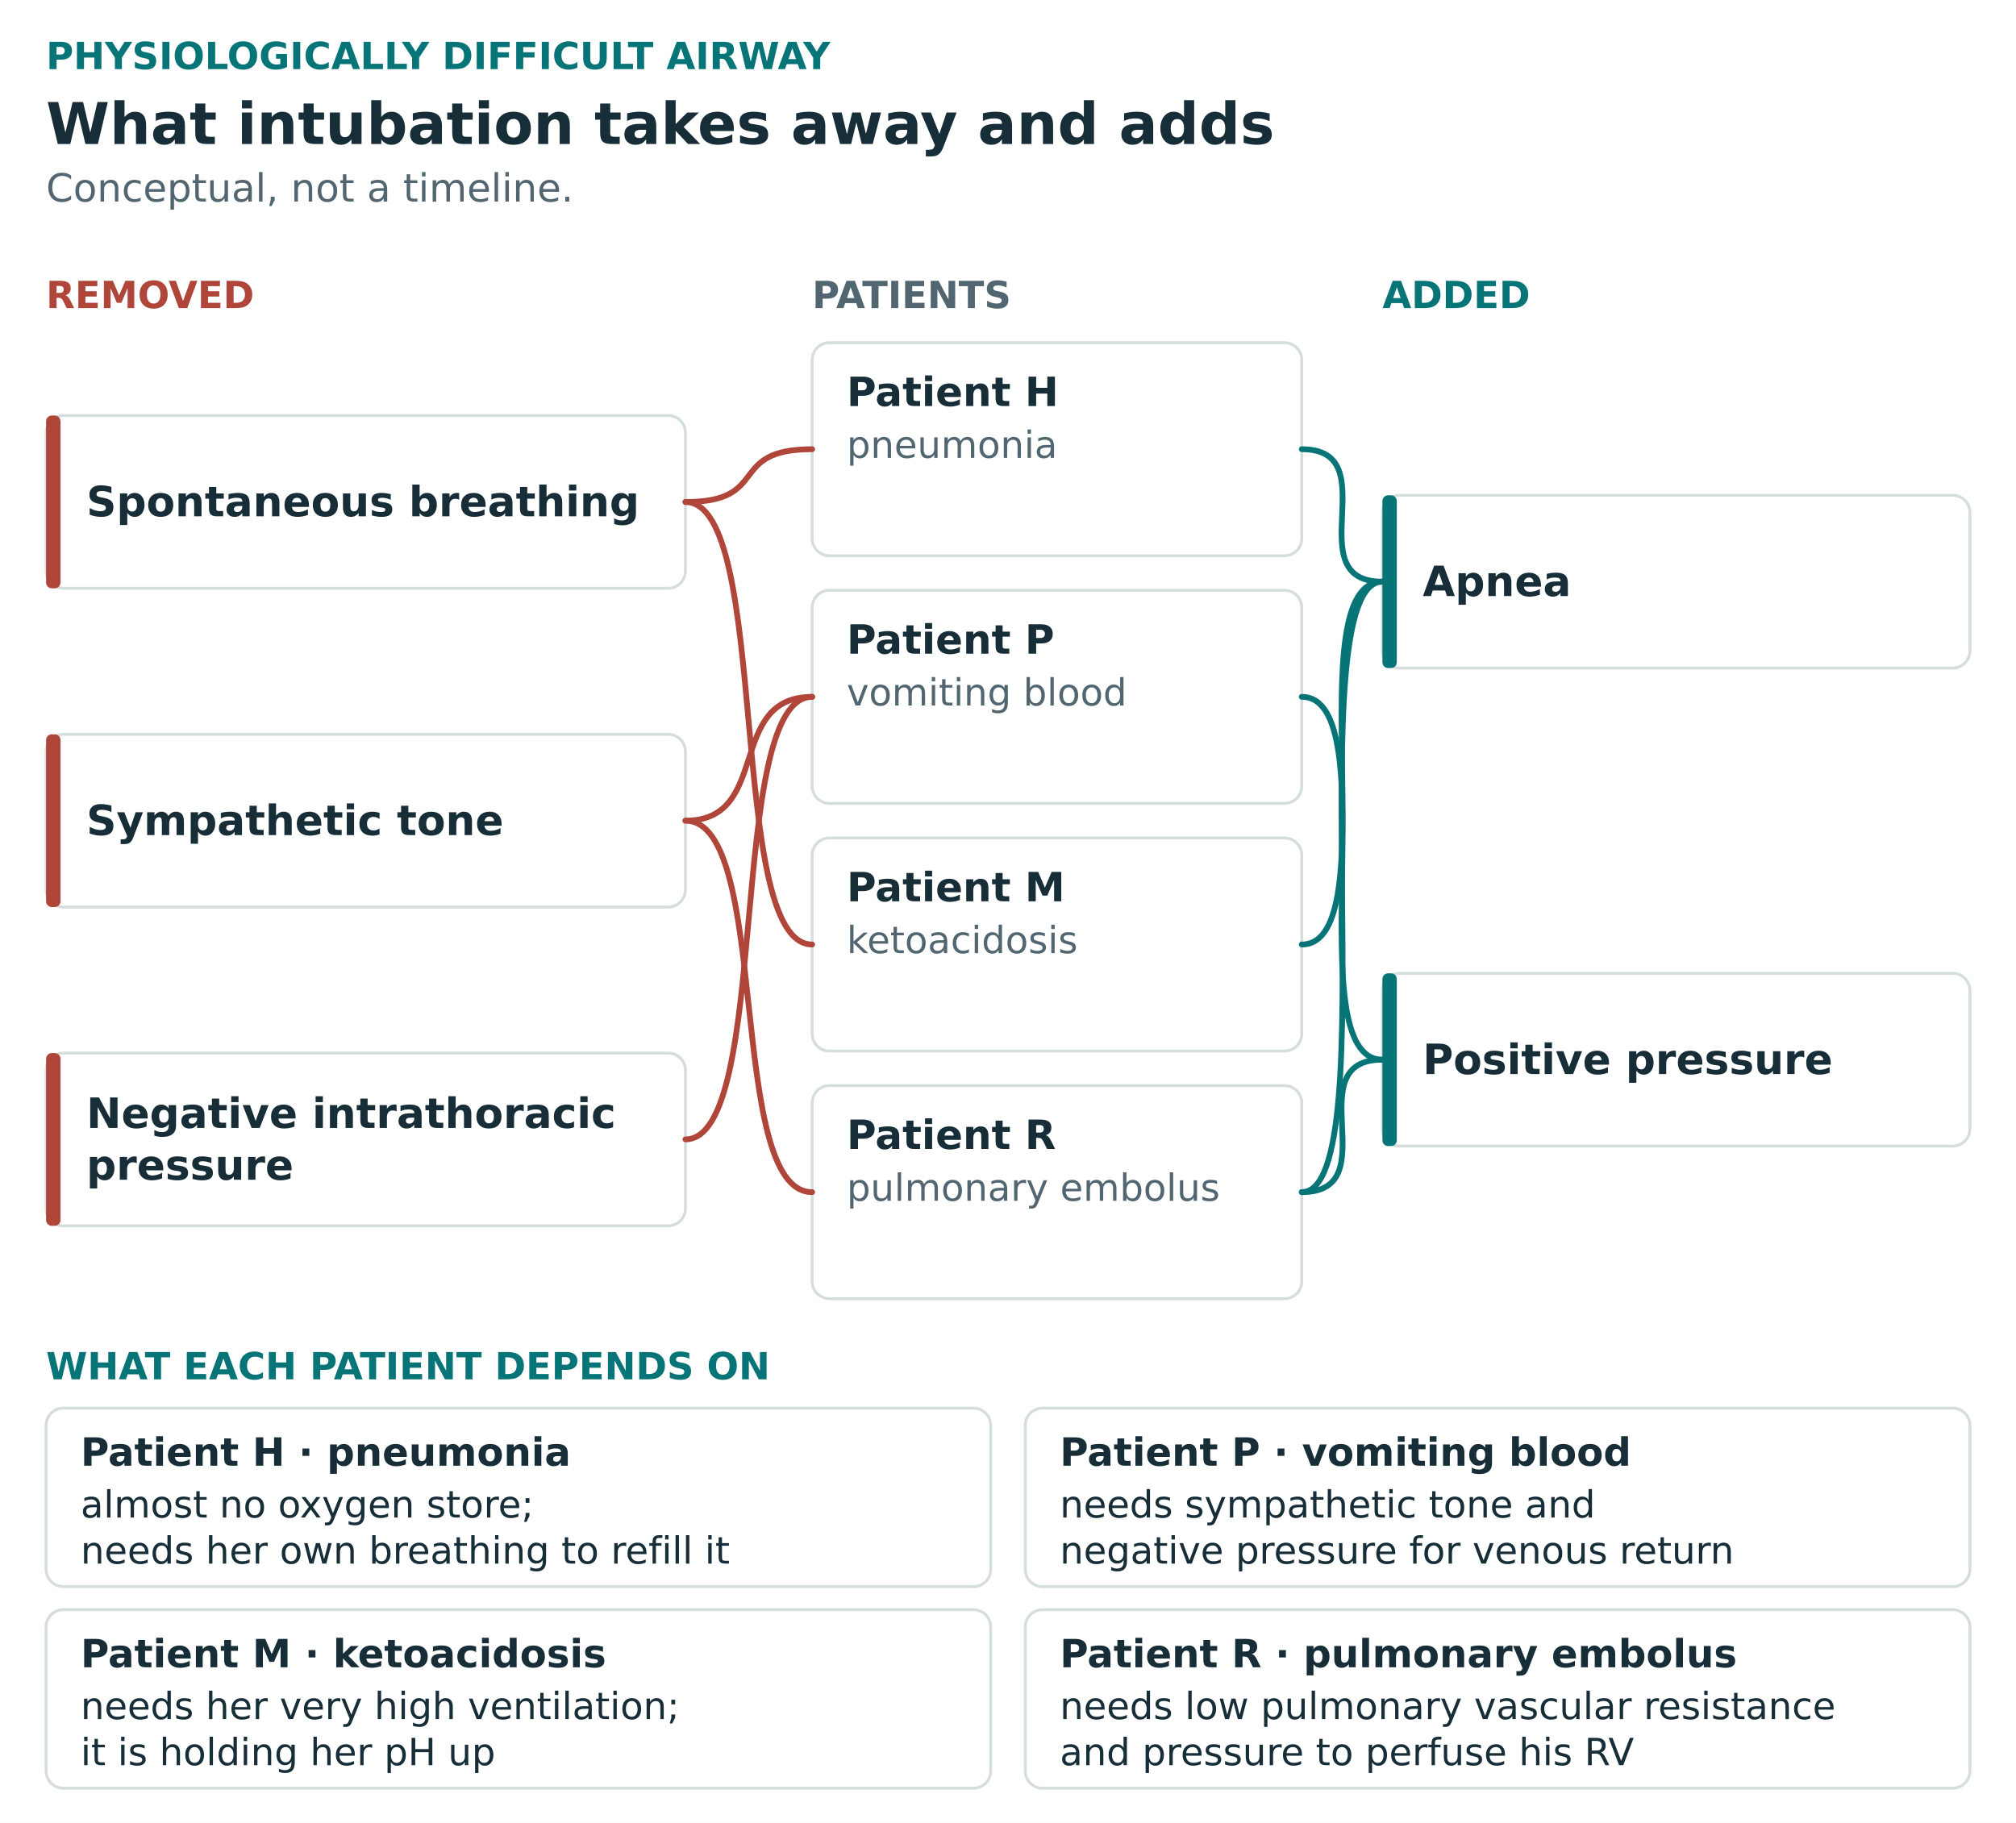
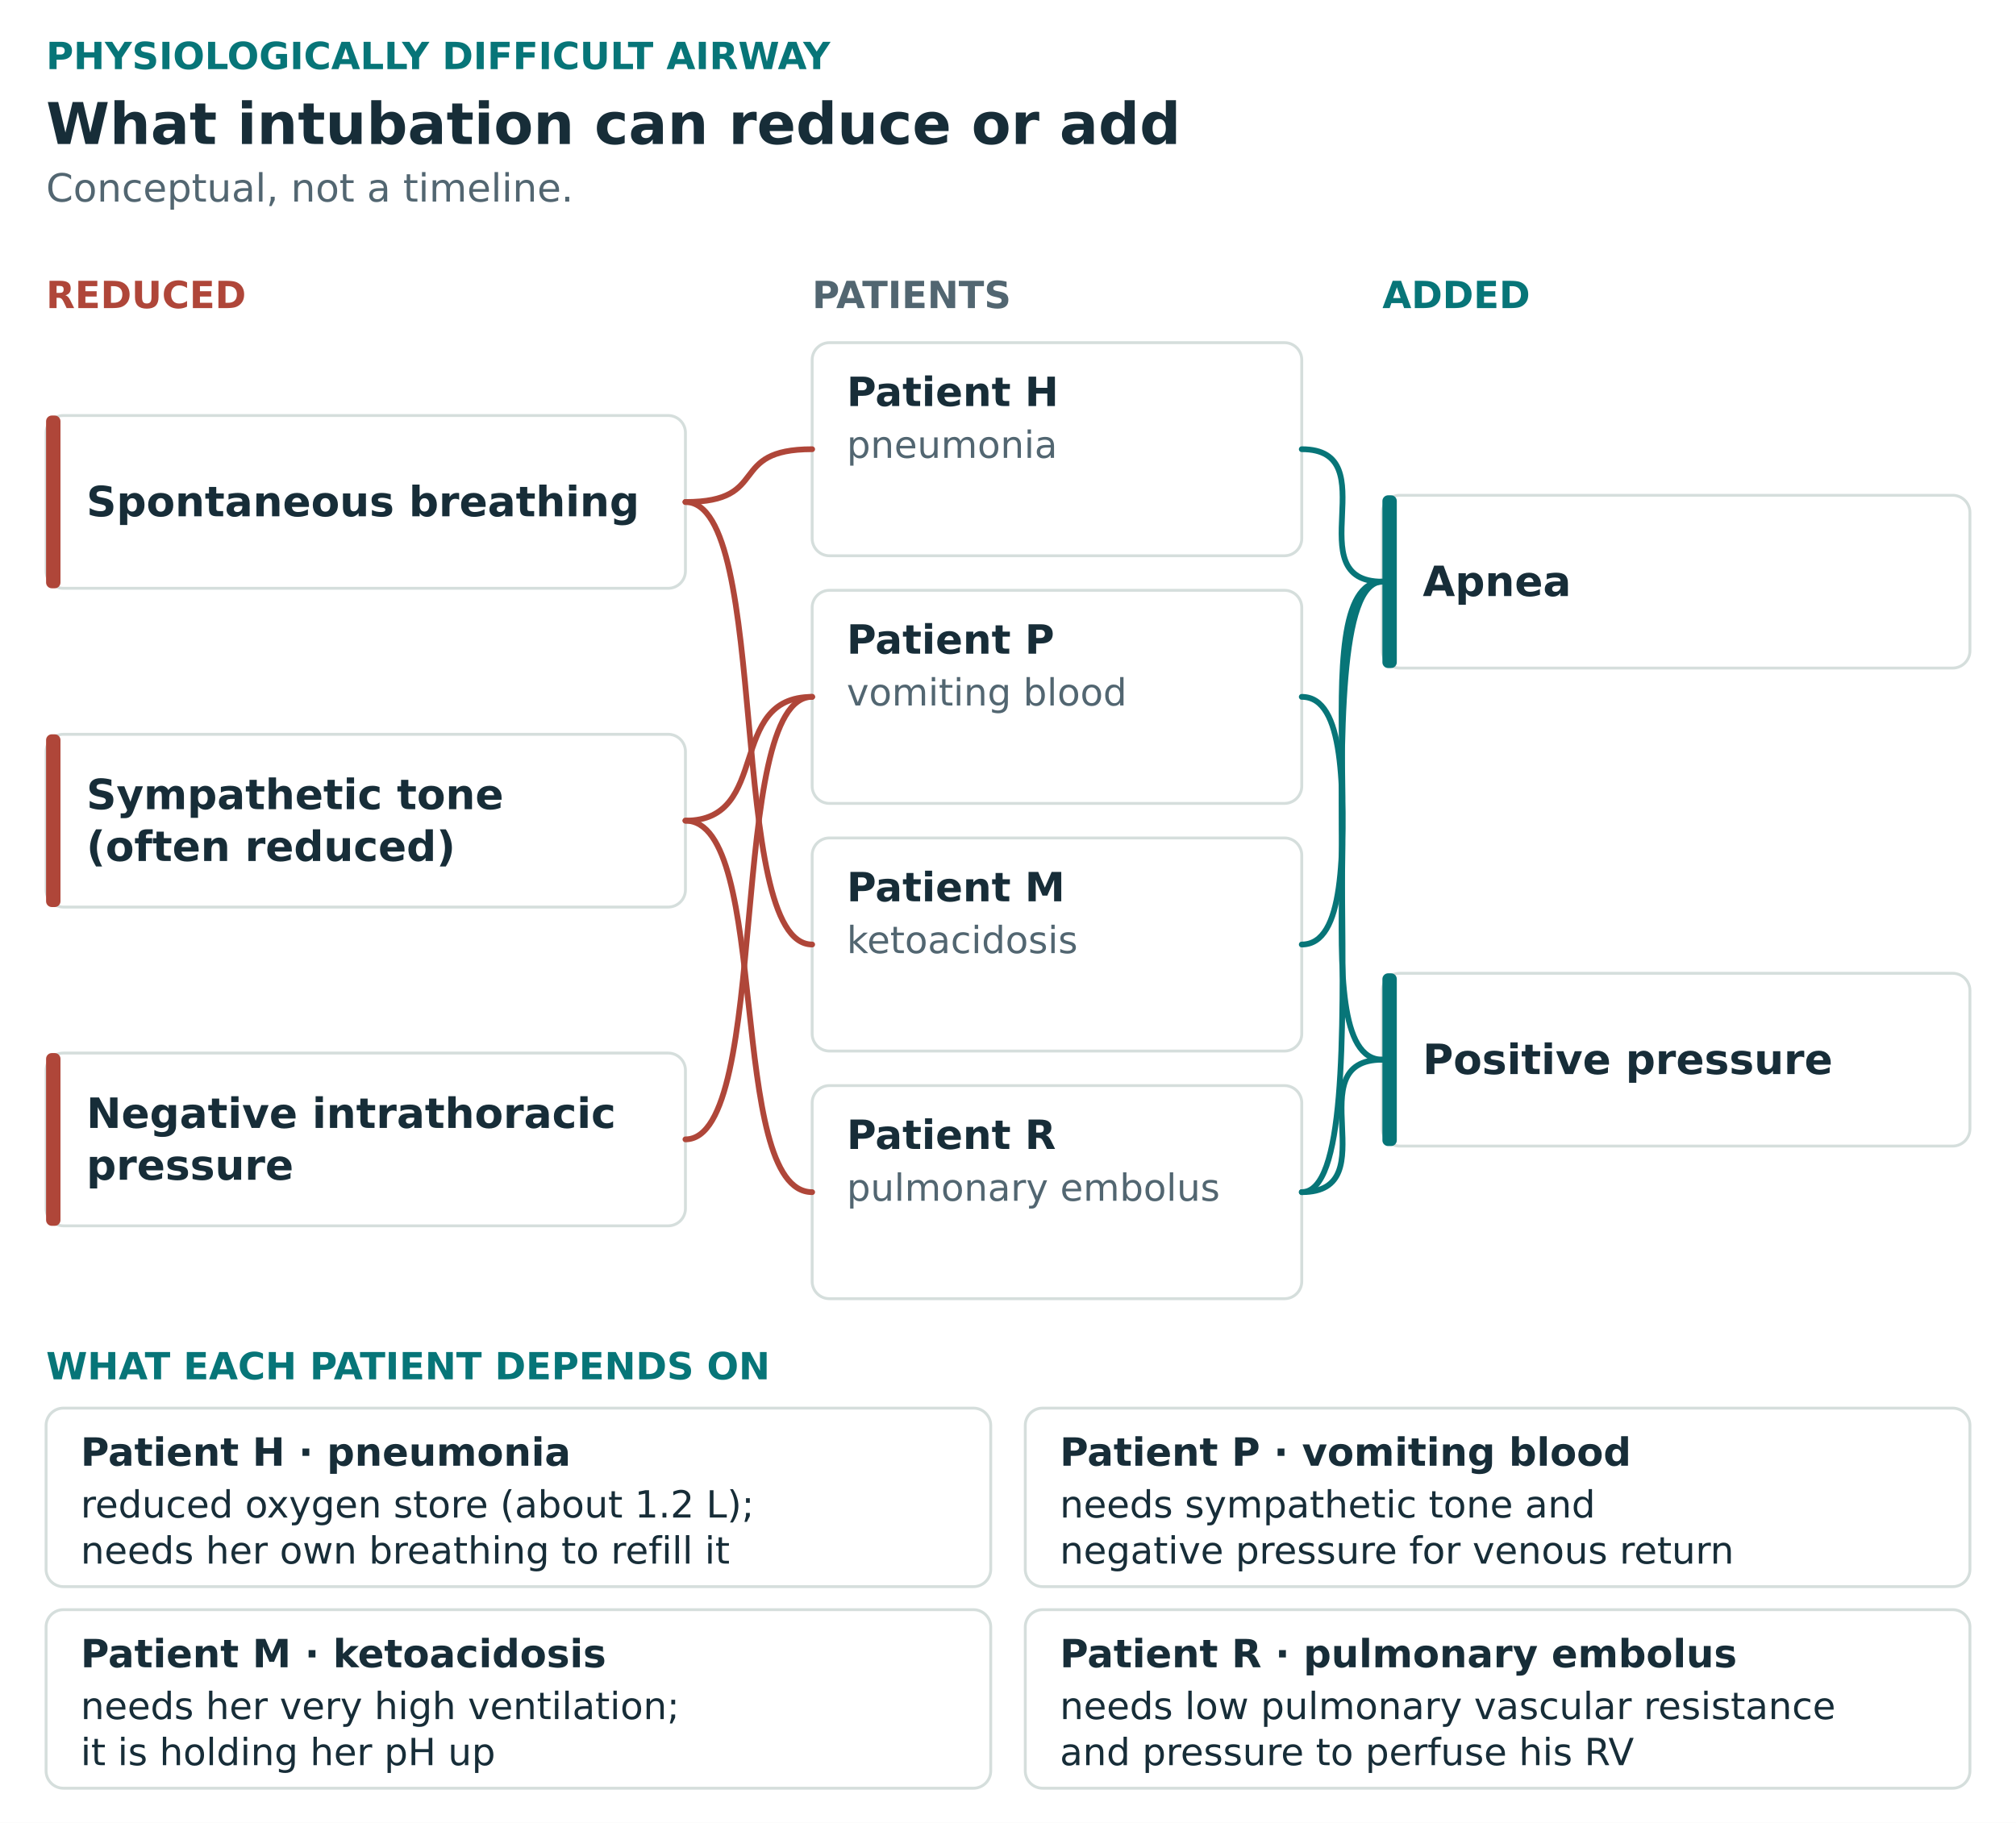
<svg xmlns="http://www.w3.org/2000/svg" class="diagram-print" viewBox="0 0 700 633" role="img" aria-labelledby="fig-r2-02-what-intubation-removes-print-title" aria-describedby="fig-r2-02-what-intubation-removes-print-desc">
  <style>text{font-family:'DejaVu Sans',system-ui,sans-serif}.fig-r2-02-what-intubation-removes-print-t-ink{fill:#172d38}.fig-r2-02-what-intubation-removes-print-t-muted{fill:#526671}.fig-r2-02-what-intubation-removes-print-t-teal{fill:#077578}.fig-r2-02-what-intubation-removes-print-t-red{fill:#af4639}.fig-r2-02-what-intubation-removes-print-t-gold{fill:#996613}.fig-r2-02-what-intubation-removes-print-bg{fill:#ffffff}.fig-r2-02-what-intubation-removes-print-pn{fill:#ffffff;stroke:#d5dedc}.fig-r2-02-what-intubation-removes-print-s-teal{stroke:#077578;fill:none}.fig-r2-02-what-intubation-removes-print-f-teal{fill:#077578}.fig-r2-02-what-intubation-removes-print-s-red{stroke:#af4639;fill:none}.fig-r2-02-what-intubation-removes-print-f-red{fill:#af4639}.fig-r2-02-what-intubation-removes-print-s-gold{stroke:#996613;fill:none}.fig-r2-02-what-intubation-removes-print-f-gold{fill:#996613}.fig-r2-02-what-intubation-removes-print-s-muted{stroke:#526671;fill:none}.fig-r2-02-what-intubation-removes-print-f-muted{fill:#526671}.fig-r2-02-what-intubation-removes-print-s-rule{stroke:#d5dedc;fill:none}.fig-r2-02-what-intubation-removes-print-f-rule{fill:#d5dedc}.fig-r2-02-what-intubation-removes-print-s-ink{stroke:#172d38;fill:none}.fig-r2-02-what-intubation-removes-print-f-ink{fill:#172d38}.fig-r2-02-what-intubation-removes-print-f-tt{fill:#ddedea}.fig-r2-02-what-intubation-removes-print-f-rt{fill:#f5e4df}</style>
  <defs>
    <marker id="fig-r2-02-what-intubation-removes-print-ah" viewBox="0 0 10 10" refX="8" refY="5" markerWidth="4.5" markerHeight="4.5" orient="auto-start-reverse">
      <path class="fig-r2-02-what-intubation-removes-print-f-muted" d="M0,0 L10,5 L0,10 z" />
    </marker>
  </defs>
  <rect class="fig-r2-02-what-intubation-removes-print-bg" width="700" height="633" />
  <text class="fig-r2-02-what-intubation-removes-print-t-teal" x="16.0" y="24.0" font-size="13" font-weight="600" text-anchor="start">PHYSIOLOGICALLY DIFFICULT AIRWAY</text>
-   <text class="fig-r2-02-what-intubation-removes-print-t-ink" x="16.0" y="50.0" font-size="20" font-weight="600" text-anchor="start">What intubation takes away and adds</text>
+   <text class="fig-r2-02-what-intubation-removes-print-t-ink" x="16.0" y="50.0" font-size="20" font-weight="600" text-anchor="start">What intubation can reduce or add</text>
  <text class="fig-r2-02-what-intubation-removes-print-t-muted" x="16.0" y="70.0" font-size="13.5" text-anchor="start">Conceptual, not a timeline.</text>
-   <text class="fig-r2-02-what-intubation-removes-print-t-red" x="16.0" y="107.0" font-size="13" font-weight="600" text-anchor="start">REMOVED</text>
+   <text class="fig-r2-02-what-intubation-removes-print-t-red" x="16.0" y="107.0" font-size="13" font-weight="600" text-anchor="start">REDUCED</text>
  <text class="fig-r2-02-what-intubation-removes-print-t-muted" x="282.0" y="107.0" font-size="13" font-weight="600" text-anchor="start">PATIENTS</text>
  <text class="fig-r2-02-what-intubation-removes-print-t-teal" x="480.0" y="107.0" font-size="13" font-weight="600" text-anchor="start">ADDED</text>
  <rect class="fig-r2-02-what-intubation-removes-print-pn" x="282.0" y="119.0" width="170.0" height="74.0" rx="6" />
  <text class="fig-r2-02-what-intubation-removes-print-t-ink" x="294.0" y="141.0" font-size="14" font-weight="600" text-anchor="start">Patient H</text>
  <text class="fig-r2-02-what-intubation-removes-print-t-muted" x="294.0" y="159.0" font-size="13" text-anchor="start">pneumonia</text>
  <rect class="fig-r2-02-what-intubation-removes-print-pn" x="282.0" y="205.0" width="170.0" height="74.0" rx="6" />
  <text class="fig-r2-02-what-intubation-removes-print-t-ink" x="294.0" y="227.0" font-size="14" font-weight="600" text-anchor="start">Patient P</text>
  <text class="fig-r2-02-what-intubation-removes-print-t-muted" x="294.0" y="245.0" font-size="13" text-anchor="start">vomiting blood</text>
  <rect class="fig-r2-02-what-intubation-removes-print-pn" x="282.0" y="291.0" width="170.0" height="74.0" rx="6" />
  <text class="fig-r2-02-what-intubation-removes-print-t-ink" x="294.0" y="313.0" font-size="14" font-weight="600" text-anchor="start">Patient M</text>
  <text class="fig-r2-02-what-intubation-removes-print-t-muted" x="294.0" y="331.0" font-size="13" text-anchor="start">ketoacidosis</text>
  <rect class="fig-r2-02-what-intubation-removes-print-pn" x="282.0" y="377.0" width="170.0" height="74.0" rx="6" />
  <text class="fig-r2-02-what-intubation-removes-print-t-ink" x="294.0" y="399.0" font-size="14" font-weight="600" text-anchor="start">Patient R</text>
  <text class="fig-r2-02-what-intubation-removes-print-t-muted" x="294.0" y="417.0" font-size="13" text-anchor="start">pulmonary embolus</text>
  <rect class="fig-r2-02-what-intubation-removes-print-pn" x="16.0" y="144.3" width="222.0" height="60.0" rx="6" />
  <rect class="fig-r2-02-what-intubation-removes-print-f-red" x="16.0" y="144.3" width="5" height="60.0" rx="2" />
  <text class="fig-r2-02-what-intubation-removes-print-t-ink" x="30.0" y="179.3" font-size="14.5" font-weight="600" text-anchor="start">Spontaneous breathing</text>
  <path class="fig-r2-02-what-intubation-removes-print-s-red" d="M238,174.333 C268,174.333 252,328 282,328" stroke-width="2" stroke-linecap="round" stroke-linejoin="round" />
  <path class="fig-r2-02-what-intubation-removes-print-s-red" d="M238,174.333 C268,174.333 252,156 282,156" stroke-width="2" stroke-linecap="round" stroke-linejoin="round" />
  <rect class="fig-r2-02-what-intubation-removes-print-pn" x="16.0" y="255.0" width="222.0" height="60.0" rx="6" />
  <rect class="fig-r2-02-what-intubation-removes-print-f-red" x="16.0" y="255.0" width="5" height="60.0" rx="2" />
-   <text class="fig-r2-02-what-intubation-removes-print-t-ink" x="30.0" y="290.0" font-size="14.5" font-weight="600" text-anchor="start">Sympathetic tone</text>
+   <text class="fig-r2-02-what-intubation-removes-print-t-ink" x="30.0" y="281.0" font-size="14.5" font-weight="600" text-anchor="start">Sympathetic tone</text>
+   <text class="fig-r2-02-what-intubation-removes-print-t-ink" x="30.0" y="299.0" font-size="14.5" font-weight="600" text-anchor="start">(often reduced)</text>
  <path class="fig-r2-02-what-intubation-removes-print-s-red" d="M238,285.0 C268,285.0 252,242 282,242" stroke-width="2" stroke-linecap="round" stroke-linejoin="round" />
  <path class="fig-r2-02-what-intubation-removes-print-s-red" d="M238,285.0 C268,285.0 252,414 282,414" stroke-width="2" stroke-linecap="round" stroke-linejoin="round" />
  <rect class="fig-r2-02-what-intubation-removes-print-pn" x="16.0" y="365.7" width="222.0" height="60.0" rx="6" />
  <rect class="fig-r2-02-what-intubation-removes-print-f-red" x="16.0" y="365.7" width="5" height="60.0" rx="2" />
  <text class="fig-r2-02-what-intubation-removes-print-t-ink" x="30.0" y="391.7" font-size="14.5" font-weight="600" text-anchor="start">Negative intrathoracic</text>
  <text class="fig-r2-02-what-intubation-removes-print-t-ink" x="30.0" y="409.7" font-size="14.5" font-weight="600" text-anchor="start">pressure</text>
  <path class="fig-r2-02-what-intubation-removes-print-s-red" d="M238,395.667 C268,395.667 252,242 282,242" stroke-width="2" stroke-linecap="round" stroke-linejoin="round" />
  <rect class="fig-r2-02-what-intubation-removes-print-pn" x="480.0" y="172.0" width="204.0" height="60.0" rx="6" />
  <rect class="fig-r2-02-what-intubation-removes-print-f-teal" x="480.0" y="172.0" width="5" height="60.0" rx="2" />
  <text class="fig-r2-02-what-intubation-removes-print-t-ink" x="494.0" y="207.0" font-size="14.5" font-weight="600" text-anchor="start">Apnea</text>
  <path class="fig-r2-02-what-intubation-removes-print-s-teal" d="M480,202.0 C450,202.0 482,156 452,156" stroke-width="2" stroke-linecap="round" stroke-linejoin="round" />
  <path class="fig-r2-02-what-intubation-removes-print-s-teal" d="M480,202.0 C450,202.0 482,328 452,328" stroke-width="2" stroke-linecap="round" stroke-linejoin="round" />
  <path class="fig-r2-02-what-intubation-removes-print-s-teal" d="M480,202.0 C450,202.0 482,414 452,414" stroke-width="2" stroke-linecap="round" stroke-linejoin="round" />
  <rect class="fig-r2-02-what-intubation-removes-print-pn" x="480.0" y="338.0" width="204.0" height="60.0" rx="6" />
  <rect class="fig-r2-02-what-intubation-removes-print-f-teal" x="480.0" y="338.0" width="5" height="60.0" rx="2" />
  <text class="fig-r2-02-what-intubation-removes-print-t-ink" x="494.0" y="373.0" font-size="14.5" font-weight="600" text-anchor="start">Positive pressure</text>
  <path class="fig-r2-02-what-intubation-removes-print-s-teal" d="M480,368.0 C450,368.0 482,242 452,242" stroke-width="2" stroke-linecap="round" stroke-linejoin="round" />
  <path class="fig-r2-02-what-intubation-removes-print-s-teal" d="M480,368.0 C450,368.0 482,414 452,414" stroke-width="2" stroke-linecap="round" stroke-linejoin="round" />
  <text class="fig-r2-02-what-intubation-removes-print-t-teal" x="16.0" y="479.0" font-size="13" font-weight="600" text-anchor="start">WHAT EACH PATIENT DEPENDS ON</text>
  <rect class="fig-r2-02-what-intubation-removes-print-pn" x="16.0" y="489.0" width="328.0" height="62.0" rx="6" />
  <text class="fig-r2-02-what-intubation-removes-print-t-ink" x="28.0" y="509.0" font-size="13.5" font-weight="600" text-anchor="start">Patient H · pneumonia</text>
-   <text class="fig-r2-02-what-intubation-removes-print-t-ink" x="28.0" y="527.0" font-size="13" text-anchor="start">almost no oxygen store;</text>
+   <text class="fig-r2-02-what-intubation-removes-print-t-ink" x="28.0" y="527.0" font-size="13" text-anchor="start">reduced oxygen store (about 1.2 L);</text>
  <text class="fig-r2-02-what-intubation-removes-print-t-ink" x="28.0" y="543.0" font-size="13" text-anchor="start">needs her own breathing to refill it</text>
  <rect class="fig-r2-02-what-intubation-removes-print-pn" x="356.0" y="489.0" width="328.0" height="62.0" rx="6" />
  <text class="fig-r2-02-what-intubation-removes-print-t-ink" x="368.0" y="509.0" font-size="13.5" font-weight="600" text-anchor="start">Patient P · vomiting blood</text>
  <text class="fig-r2-02-what-intubation-removes-print-t-ink" x="368.0" y="527.0" font-size="13" text-anchor="start">needs sympathetic tone and</text>
  <text class="fig-r2-02-what-intubation-removes-print-t-ink" x="368.0" y="543.0" font-size="13" text-anchor="start">negative pressure for venous return</text>
  <rect class="fig-r2-02-what-intubation-removes-print-pn" x="16.0" y="559.0" width="328.0" height="62.0" rx="6" />
  <text class="fig-r2-02-what-intubation-removes-print-t-ink" x="28.0" y="579.0" font-size="13.5" font-weight="600" text-anchor="start">Patient M · ketoacidosis</text>
  <text class="fig-r2-02-what-intubation-removes-print-t-ink" x="28.0" y="597.0" font-size="13" text-anchor="start">needs her very high ventilation;</text>
  <text class="fig-r2-02-what-intubation-removes-print-t-ink" x="28.0" y="613.0" font-size="13" text-anchor="start">it is holding her pH up</text>
  <rect class="fig-r2-02-what-intubation-removes-print-pn" x="356.0" y="559.0" width="328.0" height="62.0" rx="6" />
  <text class="fig-r2-02-what-intubation-removes-print-t-ink" x="368.0" y="579.0" font-size="13.5" font-weight="600" text-anchor="start">Patient R · pulmonary embolus</text>
  <text class="fig-r2-02-what-intubation-removes-print-t-ink" x="368.0" y="597.0" font-size="13" text-anchor="start">needs low pulmonary vascular resistance</text>
  <text class="fig-r2-02-what-intubation-removes-print-t-ink" x="368.0" y="613.0" font-size="13" text-anchor="start">and pressure to perfuse his RV</text>
</svg>
